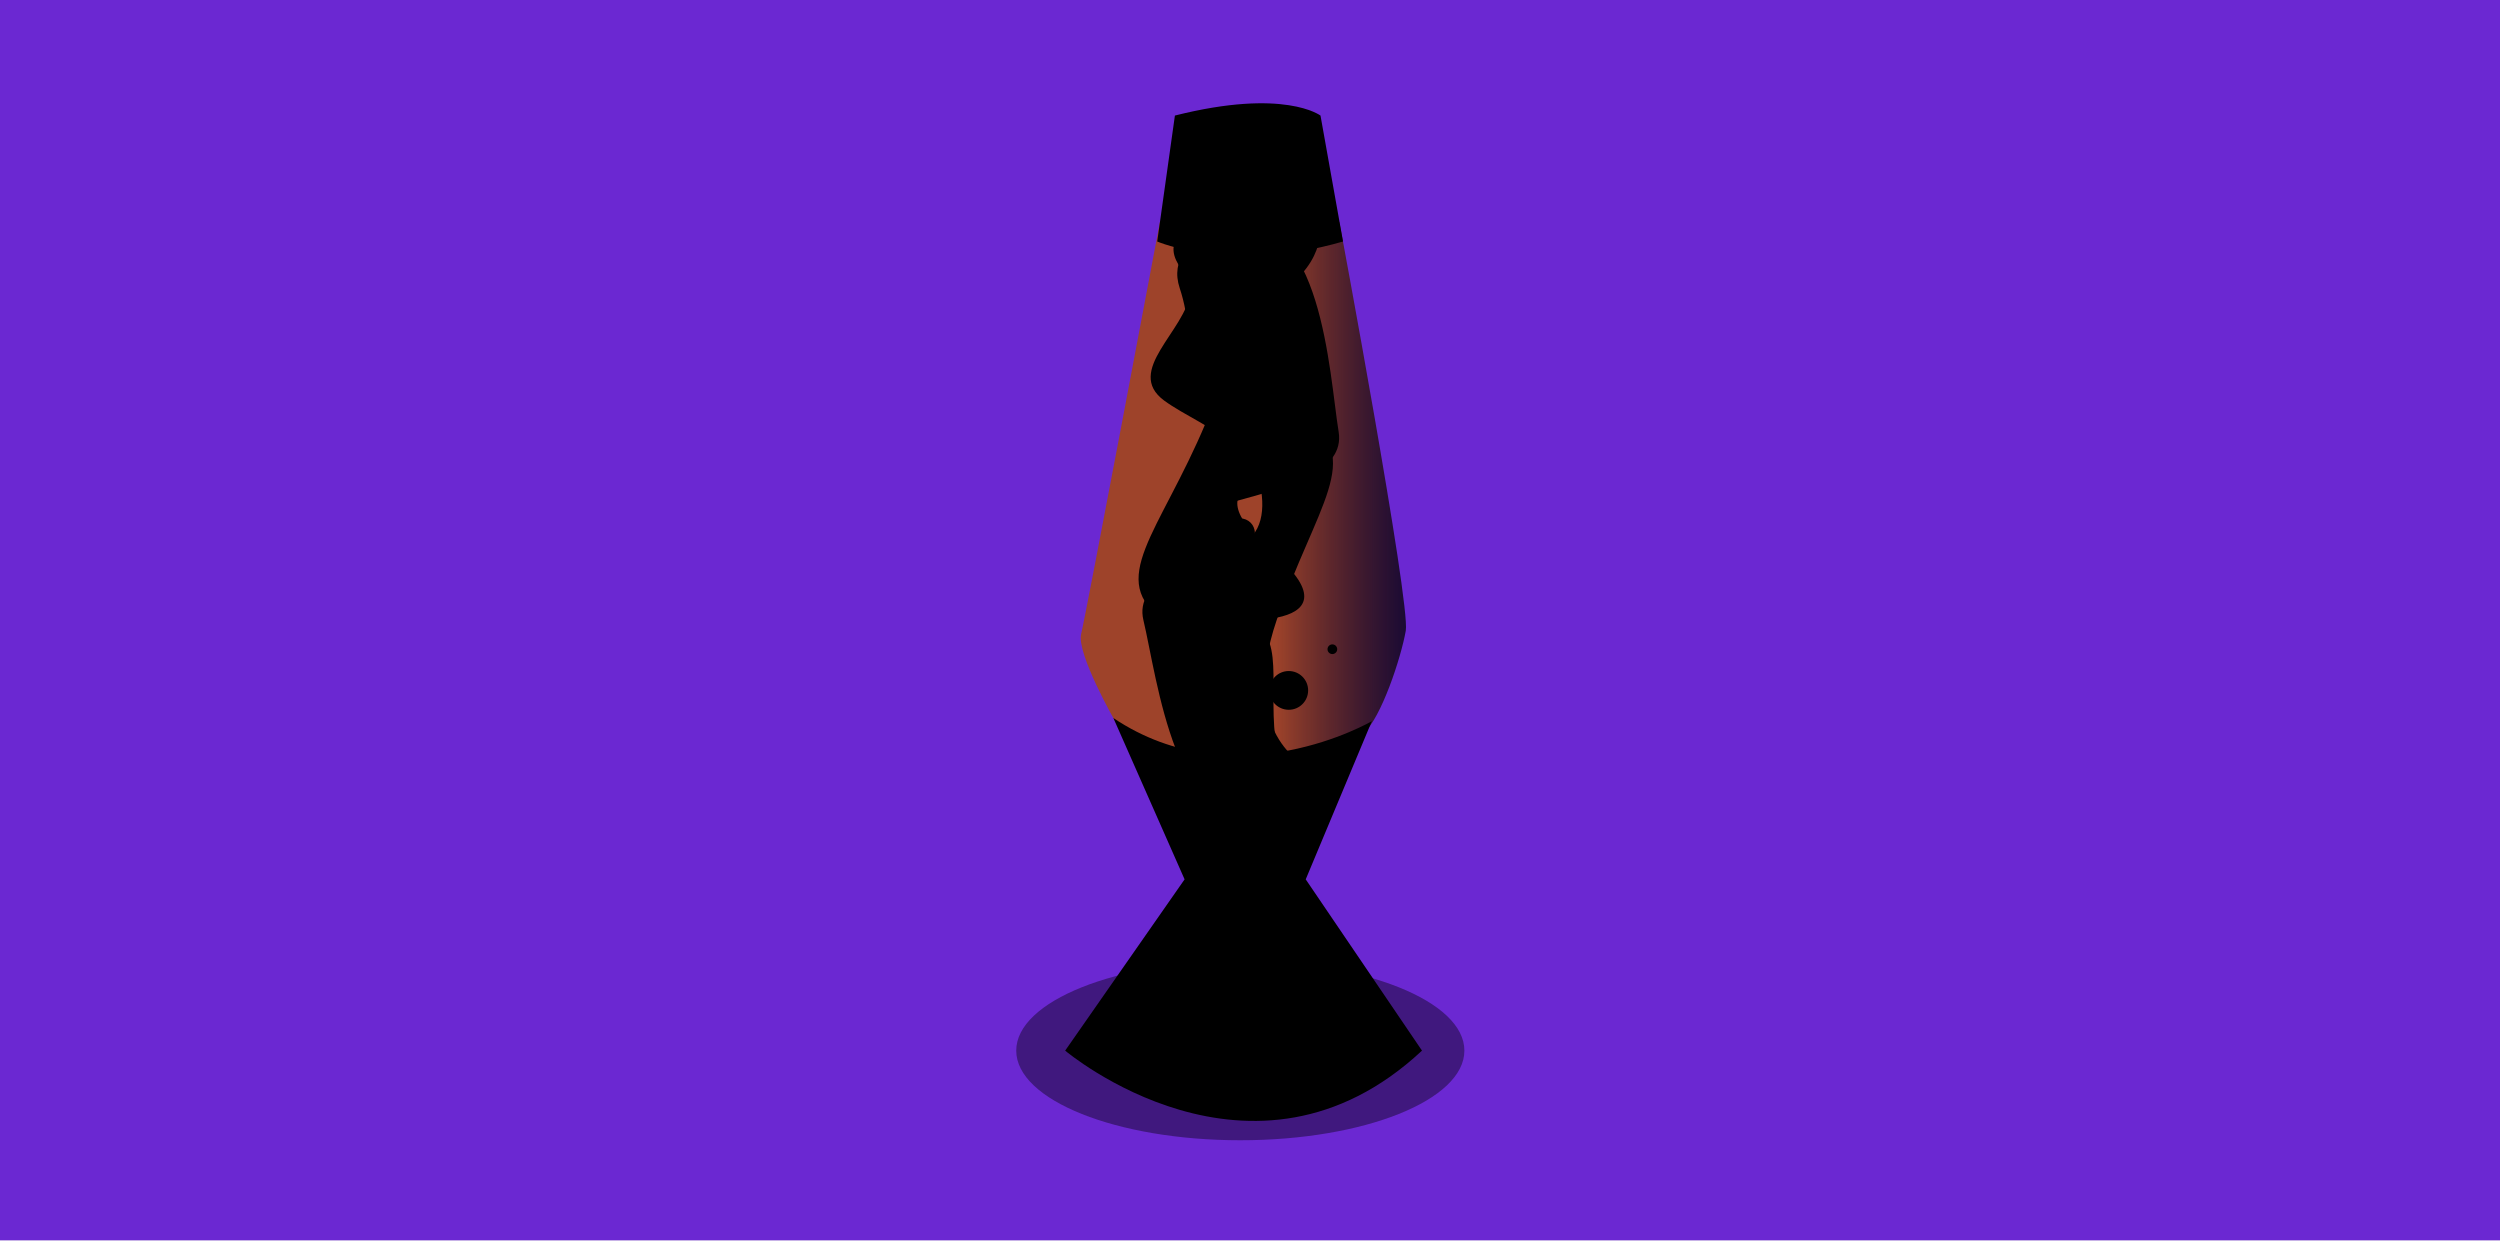
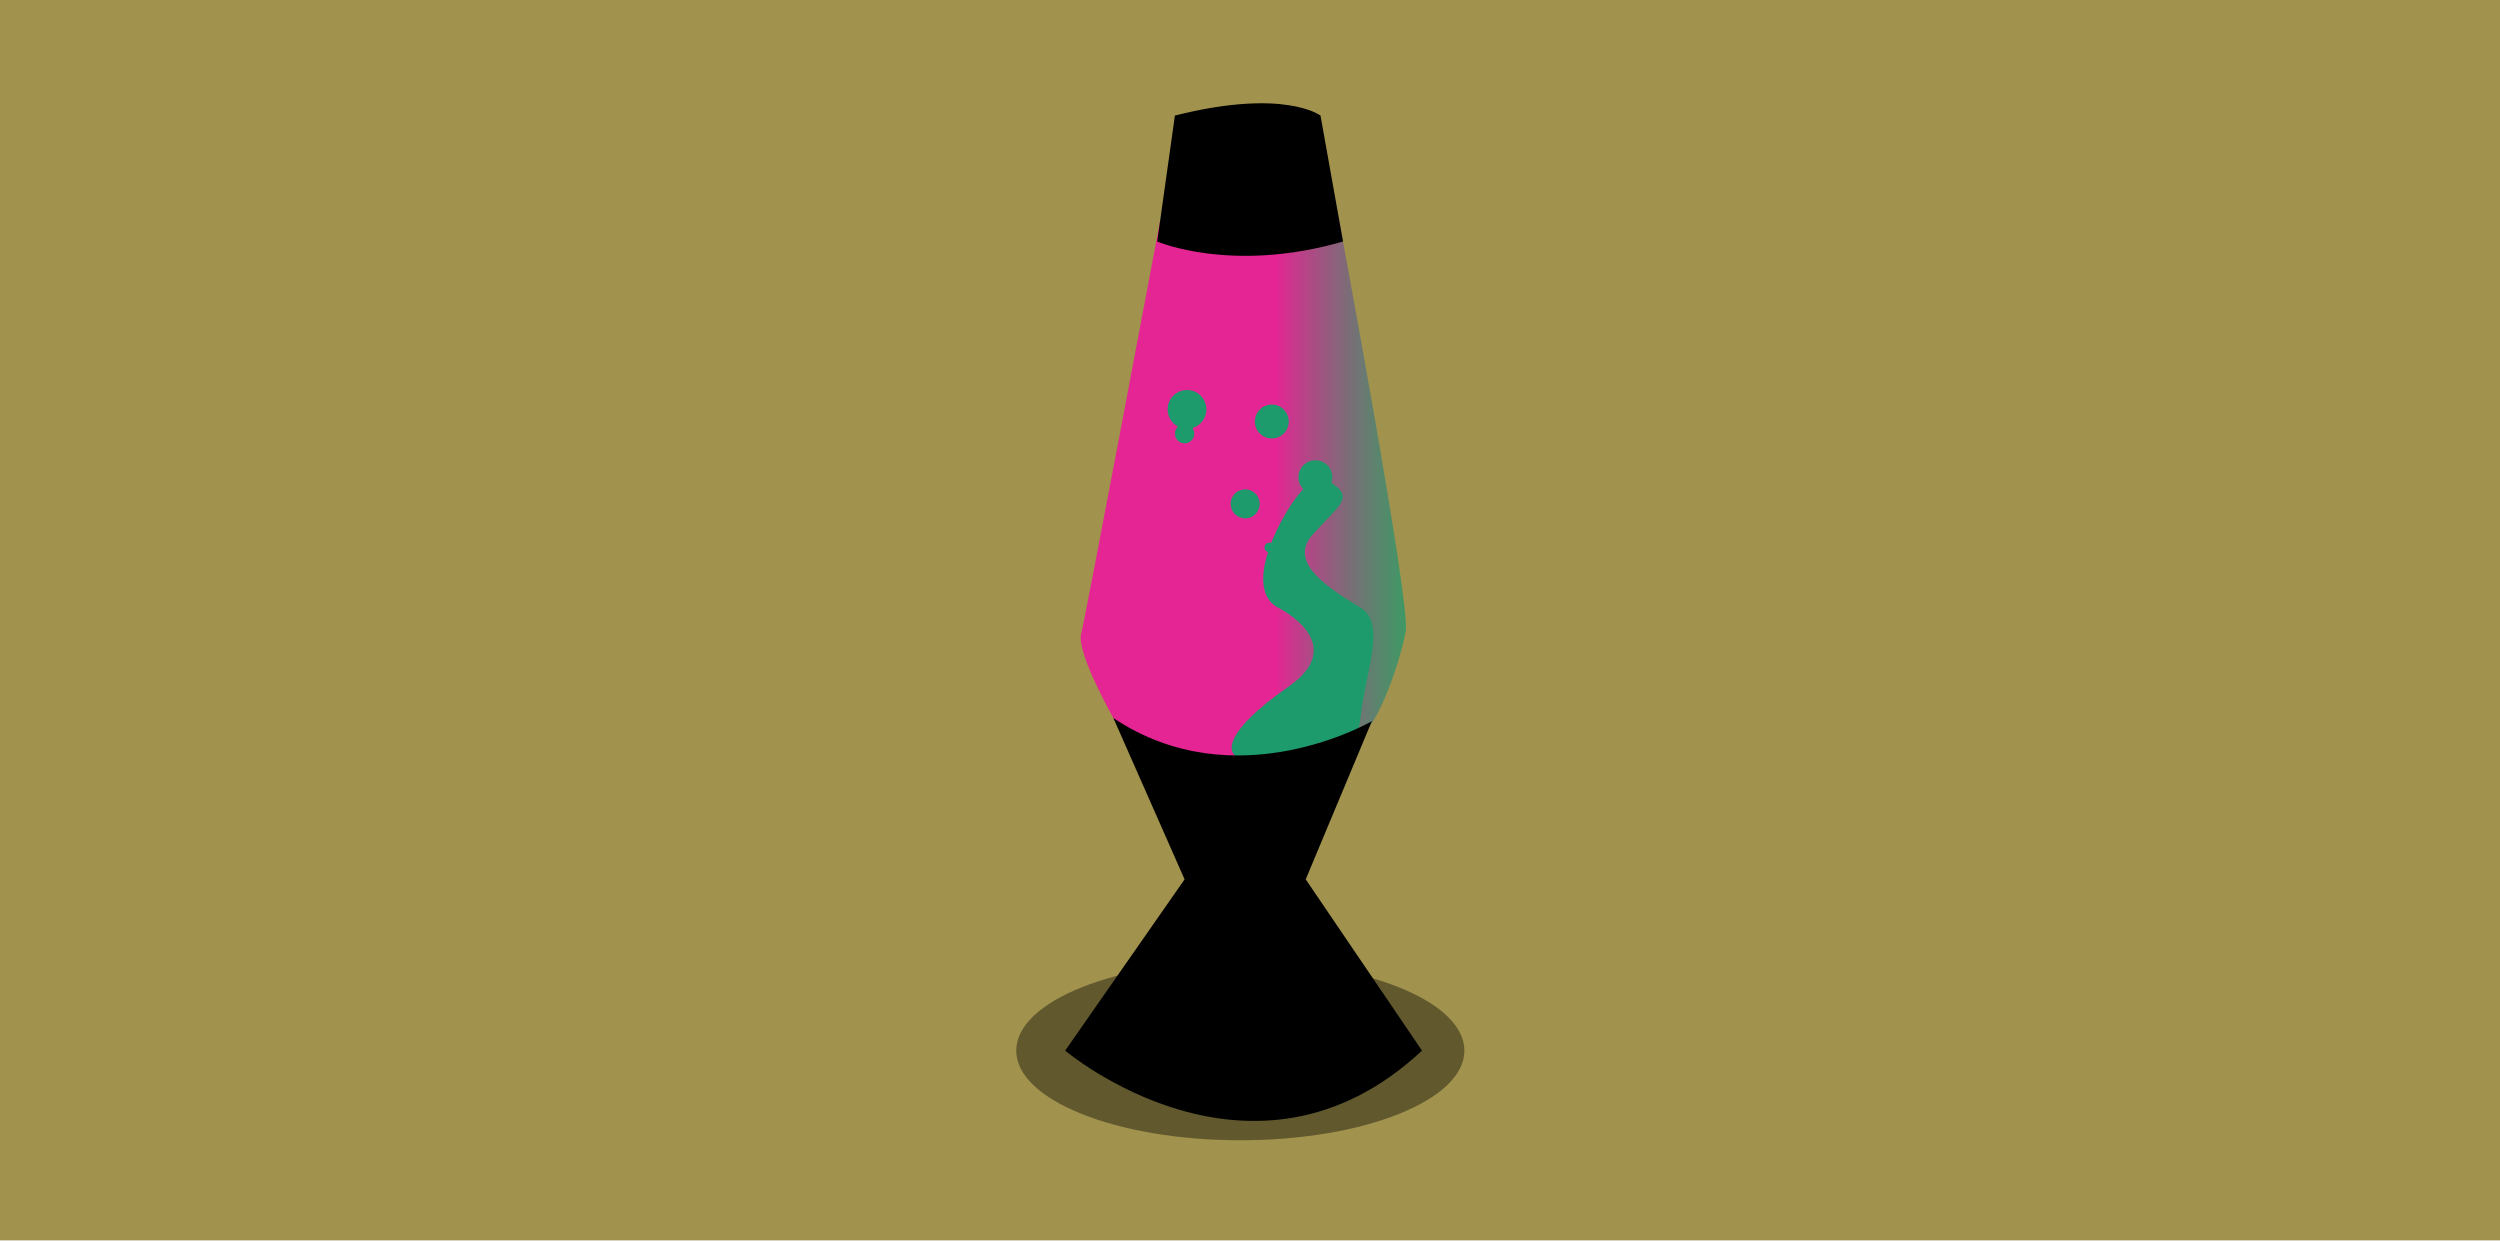
<svg xmlns="http://www.w3.org/2000/svg" width="1032" height="512">
-   <rect x="0" y="0" style="fill:#6b28d2" width="1500" height="512" />
+   <rect x="0" y="0" style="fill:#a1924d" width="1500" height="512" />
  <defs>
    <linearGradient id="grad1" x1="60%" y1="0%" x2="100%" y2="0%">
-       <stop offset="0%" style="stop-color:#9e432a;stop-opacity:1" />
-       <stop offset="100%" style="stop-color:15e2e1;stop-opacity:.75" />
+       <stop offset="0%" style="stop-color:#e42593;stop-opacity:1" />
+       <stop offset="100%" style="stop-color:#1e9b6d;stop-opacity:.75" />
    </linearGradient>
  </defs>
  <path style="fill:url(#grad1);" d="M460.3,297.7c0,0-16-28-14-36c2-8,32.5-170,32.5-170h74.1c0,0,29.4,157.4,27.4,168.7 c-2,11.3-10.1,35.8-17.4,42.3S491.7,343,460.3,297.7z" />
-   <path style="fill:15e2e1; stroke:#ffffff; stroke-width:0" opacity="1" d="M472,256c5.8,24.3,13,90,51,84s16-24,16-24s-28-13-12-60s37-68,11-83s-22-49-22-49s18-25,11-31s-48,2-40,26 s0,51,15,55s29.3,44,9.1,51S468.2,240,472,256z" />
-   <path style="fill:15e2e1; stroke:#ffffff; stroke-width:0" opacity="1" d="M552.6,178.3c-4-24.7-6.7-90.7-45-87.4c-38.3,3.3-17.6,22.8-17.6,22.8s27,14.9,7.8,60.7s-41.7,65.2-16.8,82 c24.9,16.8,18.5,50.4,18.5,50.4s-19.7,23.7-13.1,30.2s48,1.4,41.7-23.1c-6.3-24.5,3.6-50.9-11.1-55.9c-14.7-5-26.1-45.9-5.5-51.5 C531.9,200.9,555.2,194.6,552.6,178.3z" />
-   <path style="fill:15e2e1; stroke:#ffffff; stroke-width:0" opacity="1" d="M514.5,91.6c0,0-21,13.1-23.1,29.1s-27.3,32.4-10.9,44.6c16.4,12.1,52.4,21.7,14.3,41.6s-5.9,41.6,0,45.9 c5.9,4.3,70.1,9.5,31.1-24.3c-39-33.8,9.1-29.1,13.9-38.1c11.3-21.5-7-31.9-18.6-32.1c-18.3-0.2-12.9-24.3,7.2-37.6 c20.1-13.4,16.4-29.1,16.4-29.1H514.5z" />
-   <circle style="fill:15e2e1; stroke:#ffffff; stroke-width:0" opacity="1" cx="512" cy="220" r="6" />
-   <circle style="fill:15e2e1; stroke:#ffffff; stroke-width:0" opacity="1" cx="505" cy="190" r="3" />
-   <circle style="fill:15e2e1; stroke:#ffffff; stroke-width:0" opacity="1" cx="523" cy="190" r="5" />
-   <circle style="fill:15e2e1; stroke:#ffffff; stroke-width:0" opacity="1" cx="492" cy="213" r="6" />
-   <circle style="fill:15e2e1; stroke:#ffffff; stroke-width:0" opacity="1" cx="507" cy="248" r="7" />
-   <circle style="fill:15e2e1; stroke:#ffffff; stroke-width:0" opacity="1" cx="532" cy="285" r="8" />
-   <circle style="fill:15e2e1; stroke:#ffffff; stroke-width:0" opacity="1" cx="550" cy="268" r="2" />
+   <path style="fill:#1e9b6d; stroke:#ffffff; stroke-width:0" opacity="1" d="M527.7,250.9c0,0,30,14.7,4,32.7c-26,18-32.7,32.8-7.3,30.7c25.3-2.1,35.3-0.1,37.3-18.7 c2-18.7,10.7-38,0-44.7c-10.7-6.7-30.7-18-20-30c10.7-12,16.1-14.7,10.1-20c-6.1-5.3-11.8-3.2-18.7,7.3 C523.8,222.2,515.2,244.5,527.7,250.9z" />
+   <circle style="fill:#1e9b6d; stroke:#ffffff; stroke-width:0" opacity="1" cx="514" cy="208" r="6" />
+   <circle style="fill:#1e9b6d; stroke:#ffffff; stroke-width:0" opacity="1" cx="489" cy="179" r="4" />
+   <circle style="fill:#1e9b6d; stroke:#ffffff; stroke-width:0" opacity="1" cx="525" cy="174" r="7" />
+   <circle style="fill:#1e9b6d; stroke:#ffffff; stroke-width:0" opacity="1" cx="543" cy="197" r="7" />
+   <circle style="fill:#1e9b6d; stroke:#ffffff; stroke-width:0" opacity="1" cx="490" cy="169" r="8" />
+   <circle style="fill:#1e9b6d; stroke:#ffffff; stroke-width:0" opacity="1" cx="524" cy="226" r="2" />
  <ellipse opacity="0.4" cx="512" cy="433.7" rx="92.5" ry="37" />
  <path d="M485,47.7l-7.3,52c0,0,30.7,13.3,76.7,0l-9.3-52C545,47.7,530.3,36.3,485,47.7z" />
  <path d="M459.6,296.4L489,363l-49.3,70.7c0,0,77.3,65.3,147.3,0L539,363l27.3-65.3 C566.3,297.7,510.3,330.4,459.6,296.4z" />
</svg>
